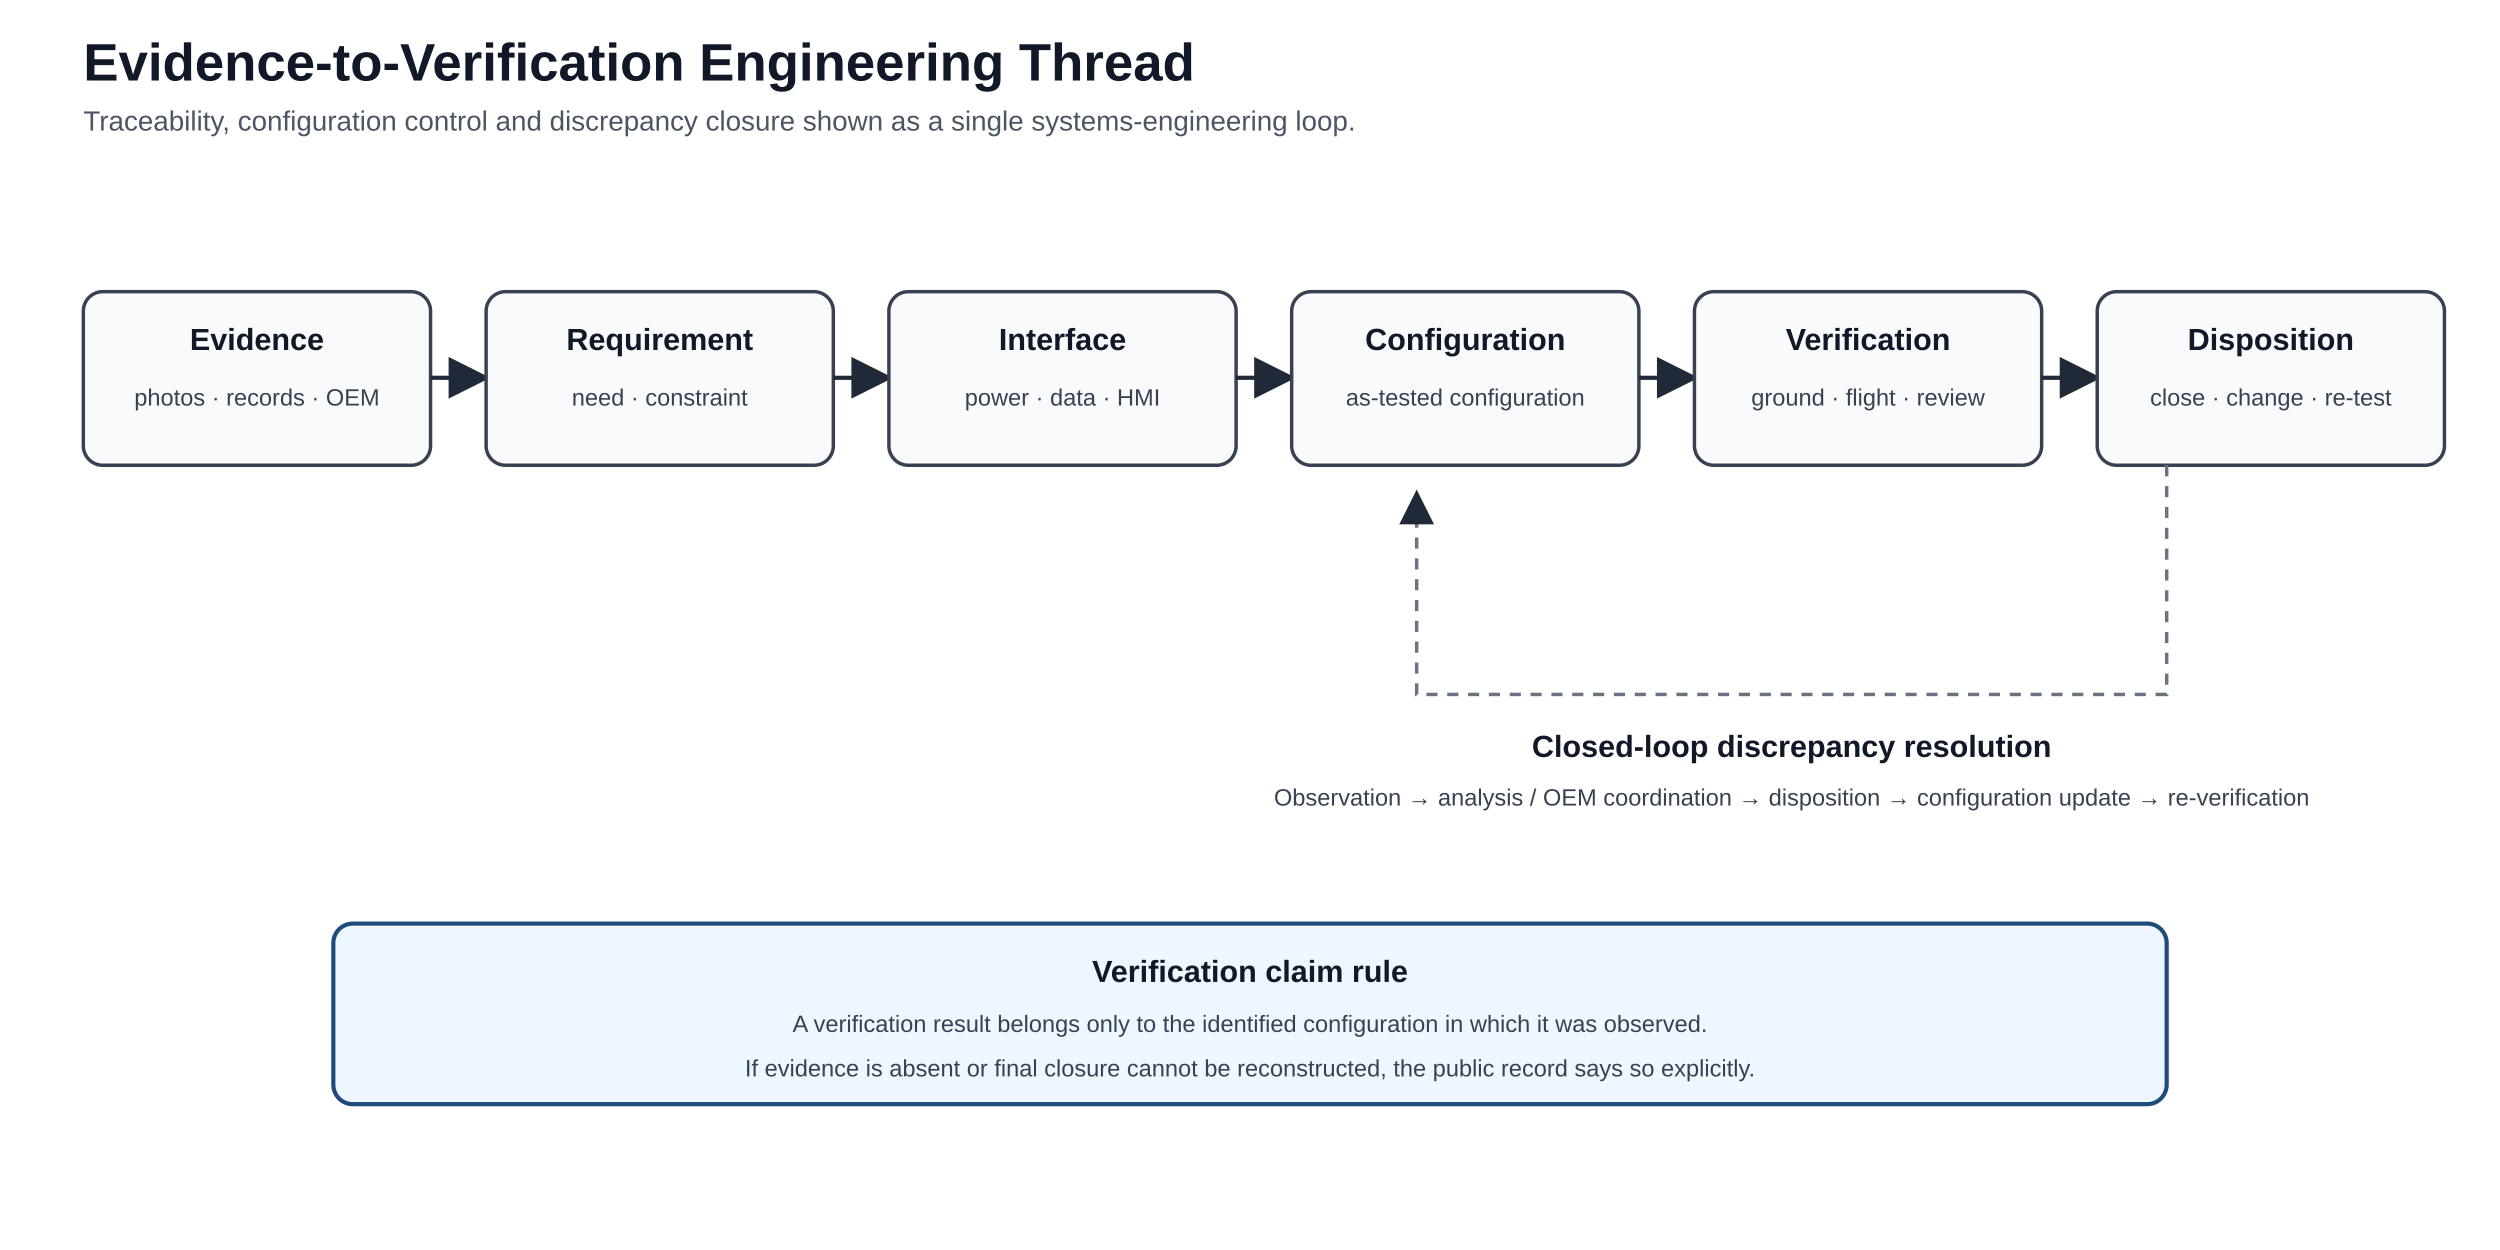
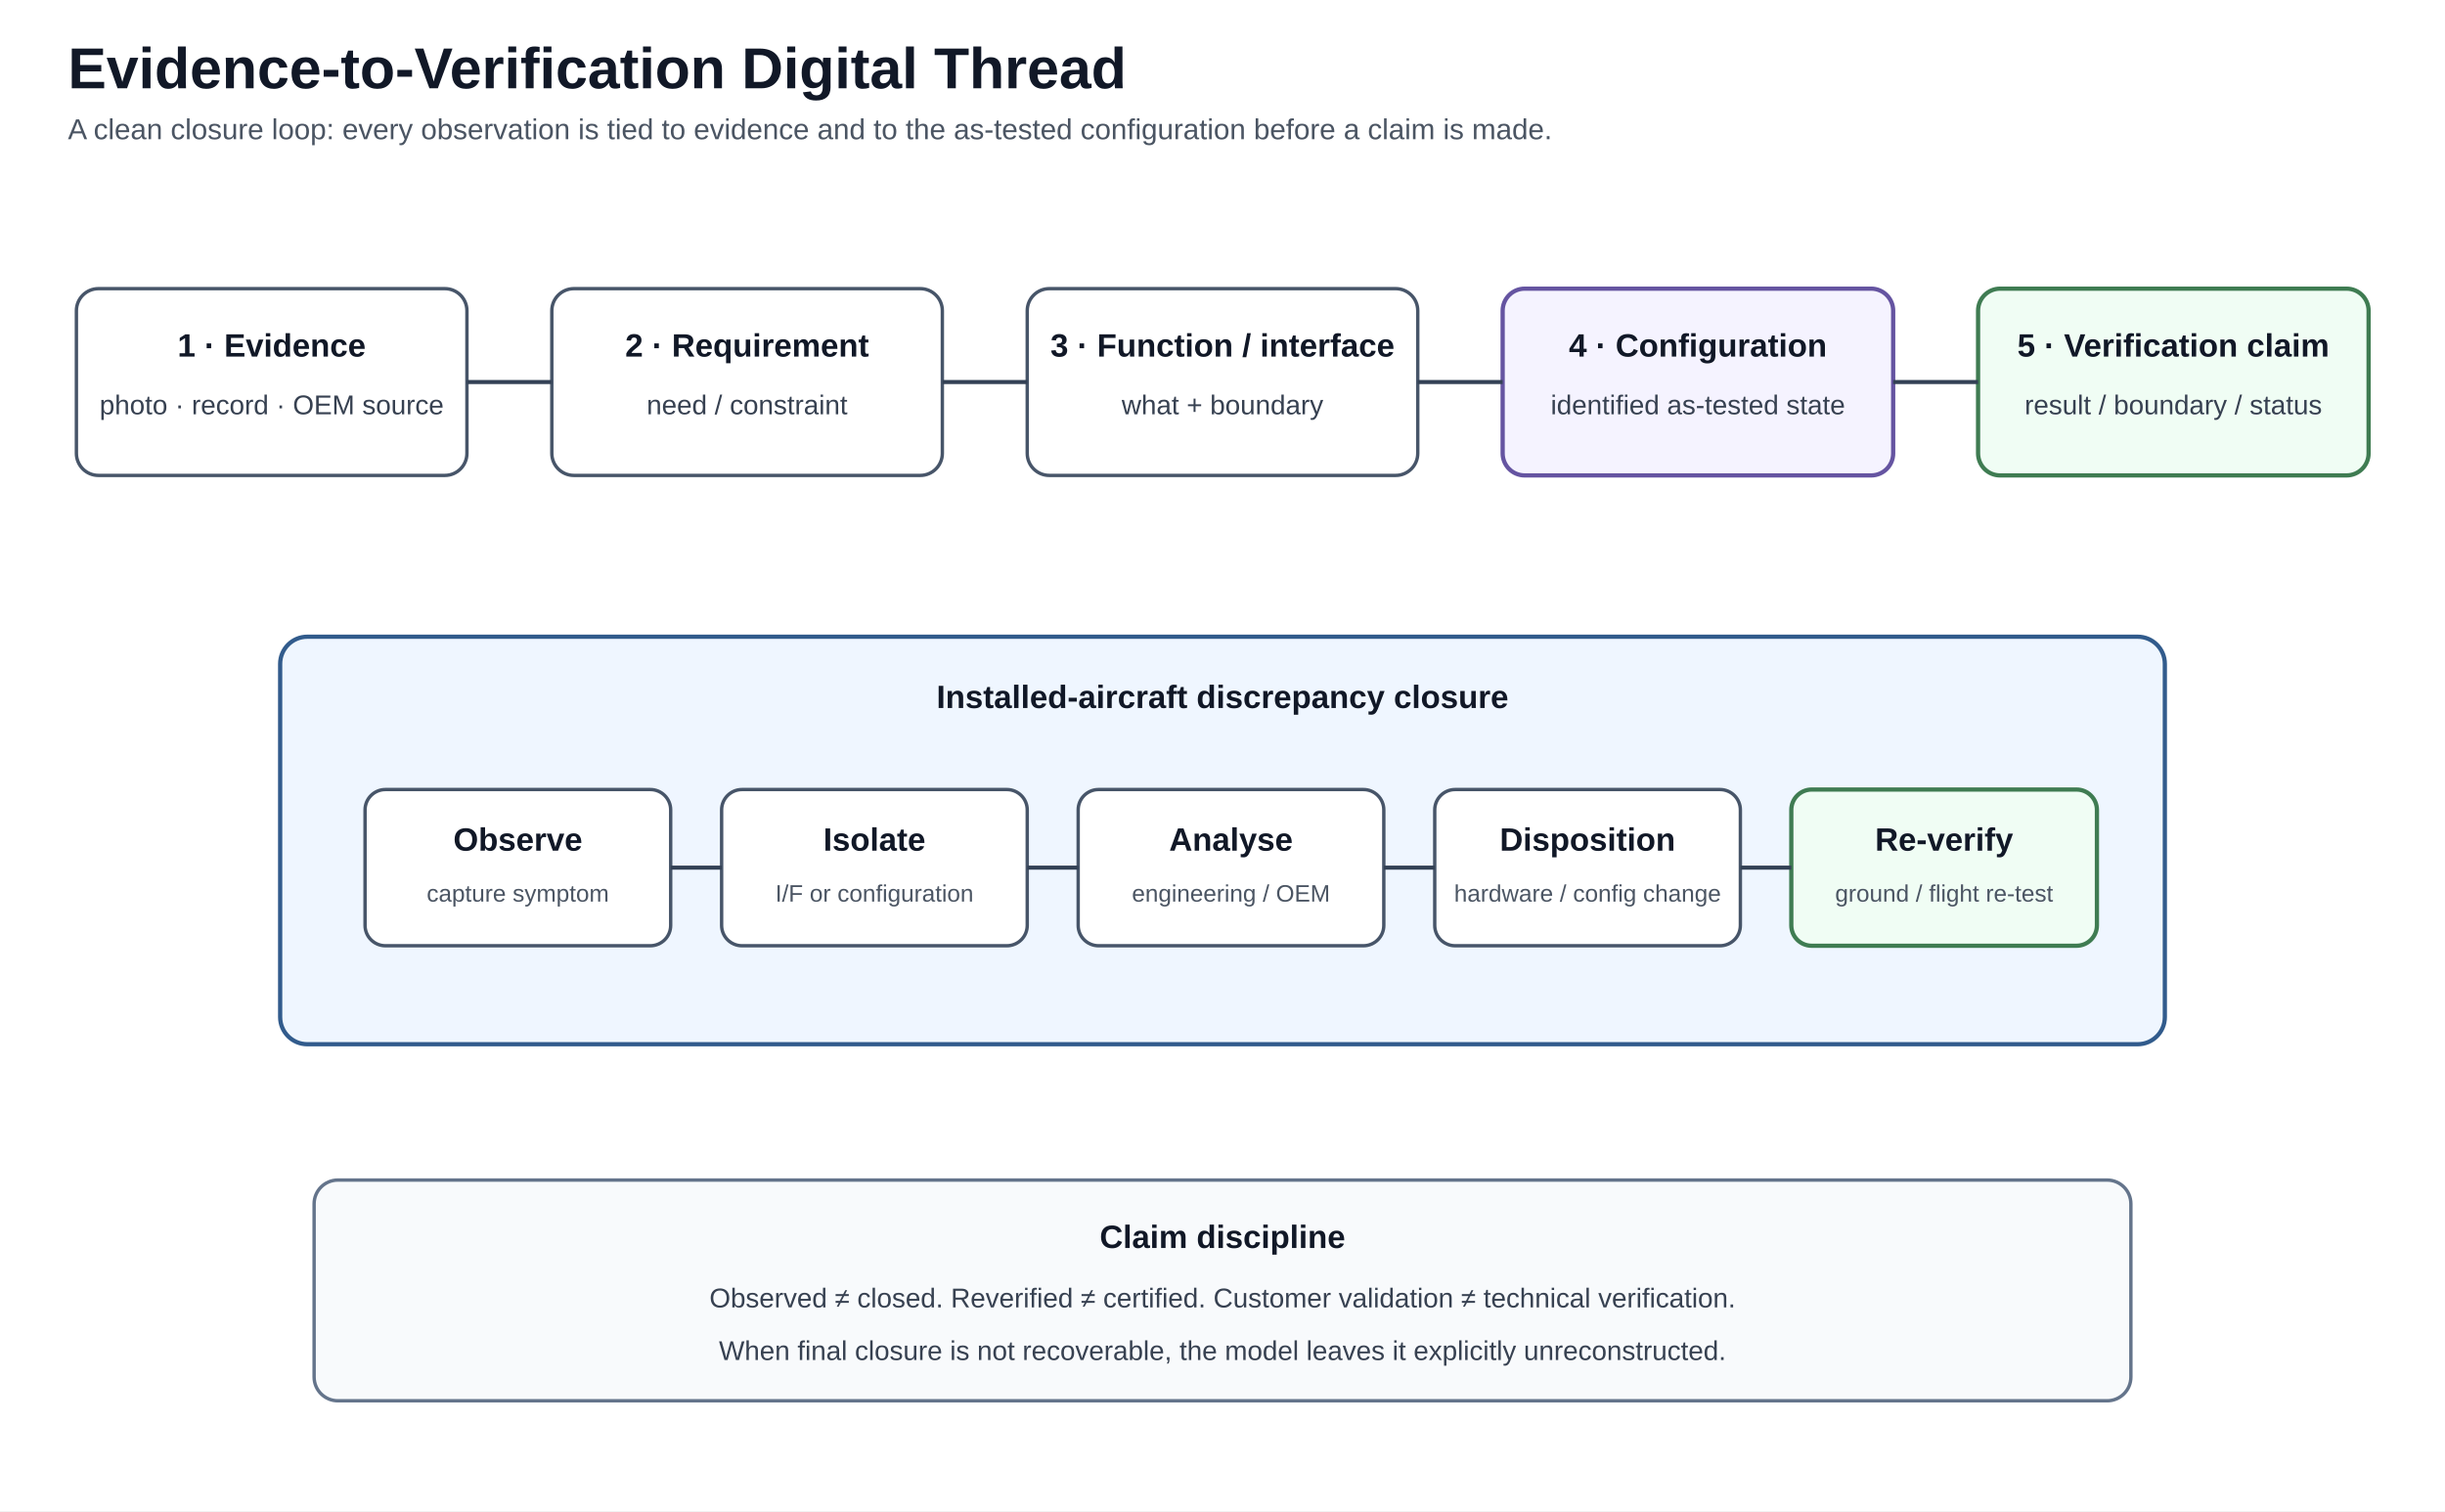
- <svg xmlns="http://www.w3.org/2000/svg" width="1800" height="900" viewBox="0 0 1800 900">
-   <defs>
-     <marker id="arrow" markerWidth="10" markerHeight="10" refX="9" refY="5" orient="auto">
-       <path d="M0,0 L10,5 L0,10 z" fill="#1f2937" />
-     </marker>
-     <style>
- .ti{font:700 38px Arial,sans-serif;fill:#111827}.su{font:20px Arial,sans-serif;fill:#4b5563}.h{font:700 22px Arial,sans-serif;fill:#111827}.t{font:17px Arial,sans-serif;fill:#374151}
- .b{fill:#f9fafb;stroke:#374151;stroke-width:2.5}.blue{fill:#eef6ff;stroke:#1f4b7a;stroke-width:3}
- .line{stroke:#1f2937;stroke-width:3;fill:none;marker-end:url(#arrow)}.dash{stroke:#6b7280;stroke-width:2.5;fill:none;stroke-dasharray:8 7;marker-end:url(#arrow)}
- </style>
-   </defs>
-   <rect width="1800" height="900" fill="white" />
-   <text x="60" y="58" class="ti">Evidence-to-Verification Engineering Thread</text>
-   <text x="60" y="94" class="su">Traceability, configuration control and discrepancy closure shown as a single systems-engineering loop.</text>
-   <rect x="60" y="210" width="250" height="125" rx="14" class="b" />
-   <text x="185" y="252" text-anchor="middle" class="h">Evidence</text>
-   <text x="185" y="292" text-anchor="middle" class="t">photos · records · OEM</text>
-   <path d="M310 272 H350" class="line" />
-   <rect x="350" y="210" width="250" height="125" rx="14" class="b" />
-   <text x="475" y="252" text-anchor="middle" class="h">Requirement</text>
-   <text x="475" y="292" text-anchor="middle" class="t">need · constraint</text>
-   <path d="M600 272 H640" class="line" />
-   <rect x="640" y="210" width="250" height="125" rx="14" class="b" />
-   <text x="765" y="252" text-anchor="middle" class="h">Interface</text>
-   <text x="765" y="292" text-anchor="middle" class="t">power · data · HMI</text>
-   <path d="M890 272 H930" class="line" />
-   <rect x="930" y="210" width="250" height="125" rx="14" class="b" />
-   <text x="1055" y="252" text-anchor="middle" class="h">Configuration</text>
-   <text x="1055" y="292" text-anchor="middle" class="t">as-tested configuration</text>
-   <path d="M1180 272 H1220" class="line" />
-   <rect x="1220" y="210" width="250" height="125" rx="14" class="b" />
-   <text x="1345" y="252" text-anchor="middle" class="h">Verification</text>
-   <text x="1345" y="292" text-anchor="middle" class="t">ground · flight · review</text>
-   <path d="M1470 272 H1510" class="line" />
-   <rect x="1510" y="210" width="250" height="125" rx="14" class="b" />
-   <text x="1635" y="252" text-anchor="middle" class="h">Disposition</text>
-   <text x="1635" y="292" text-anchor="middle" class="t">close · change · re-test</text>
-   <path d="M1560 335 V500 H1020 V355" class="dash" />
-   <text x="1290" y="545" text-anchor="middle" class="h">Closed-loop discrepancy resolution</text>
-   <text x="1290" y="580" text-anchor="middle" class="t">Observation → analysis / OEM coordination → disposition → configuration update → re-verification</text>
-   <rect x="240" y="665" width="1320" height="130" rx="14" class="blue" />
-   <text x="900" y="707" text-anchor="middle" class="h">Verification claim rule</text>
-   <text x="900" y="743" text-anchor="middle" class="t">A verification result belongs only to the identified configuration in which it was observed.</text>
-   <text x="900" y="775" text-anchor="middle" class="t">If evidence is absent or final closure cannot be reconstructed, the public record says so explicitly.</text>
+ <svg xmlns="http://www.w3.org/2000/svg" width="100%" height="auto" viewBox="0 0 1440 890" preserveAspectRatio="xMidYMid meet">
+   <style>.title{font:700 34px Arial,sans-serif;fill:#111827}.sub{font:17px Arial,sans-serif;fill:#4b5563}.h{font:700 19px Arial,sans-serif;fill:#111827}.t{font:16px Arial,sans-serif;fill:#374151}.sm{font:14px Arial,sans-serif;fill:#4b5563}.box{fill:#fff;stroke:#475569;stroke-width:2}.blue{fill:#eff6ff;stroke:#315b8c;stroke-width:2.5}.green{fill:#f0fdf4;stroke:#3f7c52;stroke-width:2.5}.violet{fill:#f5f3ff;stroke:#6554a1;stroke-width:2.5}.slate{fill:#f8fafc;stroke:#64748b;stroke-width:2}.strong{stroke:#334155;stroke-width:2.4;fill:none}</style>
+   <rect width="1440" height="890" fill="white" />
+   <text x="40" y="52" class="title">Evidence-to-Verification Digital Thread</text>
+   <text x="40" y="82" class="sub">A clean closure loop: every observation is tied to evidence and to the as-tested configuration before a claim is made.</text>
+   <rect x="45" y="170" width="230" height="110" rx="13" class="box" />
+   <text x="160" y="210" text-anchor="middle" class="h">1 · Evidence</text>
+   <text x="160" y="244" text-anchor="middle" class="t">photo · record · OEM source</text>
+   <rect x="325" y="170" width="230" height="110" rx="13" class="box" />
+   <text x="440" y="210" text-anchor="middle" class="h">2 · Requirement</text>
+   <text x="440" y="244" text-anchor="middle" class="t">need / constraint</text>
+   <rect x="605" y="170" width="230" height="110" rx="13" class="box" />
+   <text x="720" y="210" text-anchor="middle" class="h">3 · Function / interface</text>
+   <text x="720" y="244" text-anchor="middle" class="t">what + boundary</text>
+   <rect x="885" y="170" width="230" height="110" rx="13" class="violet" />
+   <text x="1000" y="210" text-anchor="middle" class="h">4 · Configuration</text>
+   <text x="1000" y="244" text-anchor="middle" class="t">identified as-tested state</text>
+   <rect x="1165" y="170" width="230" height="110" rx="13" class="green" />
+   <text x="1280" y="210" text-anchor="middle" class="h">5 · Verification claim</text>
+   <text x="1280" y="244" text-anchor="middle" class="t">result / boundary / status</text>
+   <path d="M275 225 H325 M555 225 H605 M835 225 H885 M1115 225 H1165" class="strong" />
+   <rect x="165" y="375" width="1110" height="240" rx="16" class="blue" />
+   <text x="720" y="417" text-anchor="middle" class="h">Installed-aircraft discrepancy closure</text>
+   <rect x="215" y="465" width="180" height="92" rx="12" class="box" />
+   <text x="305" y="501" text-anchor="middle" class="h">Observe</text>
+   <text x="305" y="531" text-anchor="middle" class="sm">capture symptom</text>
+   <rect x="425" y="465" width="180" height="92" rx="12" class="box" />
+   <text x="515" y="501" text-anchor="middle" class="h">Isolate</text>
+   <text x="515" y="531" text-anchor="middle" class="sm">I/F or configuration</text>
+   <rect x="635" y="465" width="180" height="92" rx="12" class="box" />
+   <text x="725" y="501" text-anchor="middle" class="h">Analyse</text>
+   <text x="725" y="531" text-anchor="middle" class="sm">engineering / OEM</text>
+   <rect x="845" y="465" width="180" height="92" rx="12" class="box" />
+   <text x="935" y="501" text-anchor="middle" class="h">Disposition</text>
+   <text x="935" y="531" text-anchor="middle" class="sm">hardware / config change</text>
+   <rect x="1055" y="465" width="180" height="92" rx="12" class="green" />
+   <text x="1145" y="501" text-anchor="middle" class="h">Re-verify</text>
+   <text x="1145" y="531" text-anchor="middle" class="sm">ground / flight re-test</text>
+   <path d="M395 511 H425 M605 511 H635 M815 511 H845 M1025 511 H1055" class="strong" />
+   <rect x="185" y="695" width="1070" height="130" rx="14" class="slate" />
+   <text x="720" y="735" text-anchor="middle" class="h">Claim discipline</text>
+   <text x="720" y="770" text-anchor="middle" class="t">Observed ≠ closed. Reverified ≠ certified. Customer validation ≠ technical verification.</text>
+   <text x="720" y="801" text-anchor="middle" class="t">When final closure is not recoverable, the model leaves it explicitly unreconstructed.</text>
</svg>
